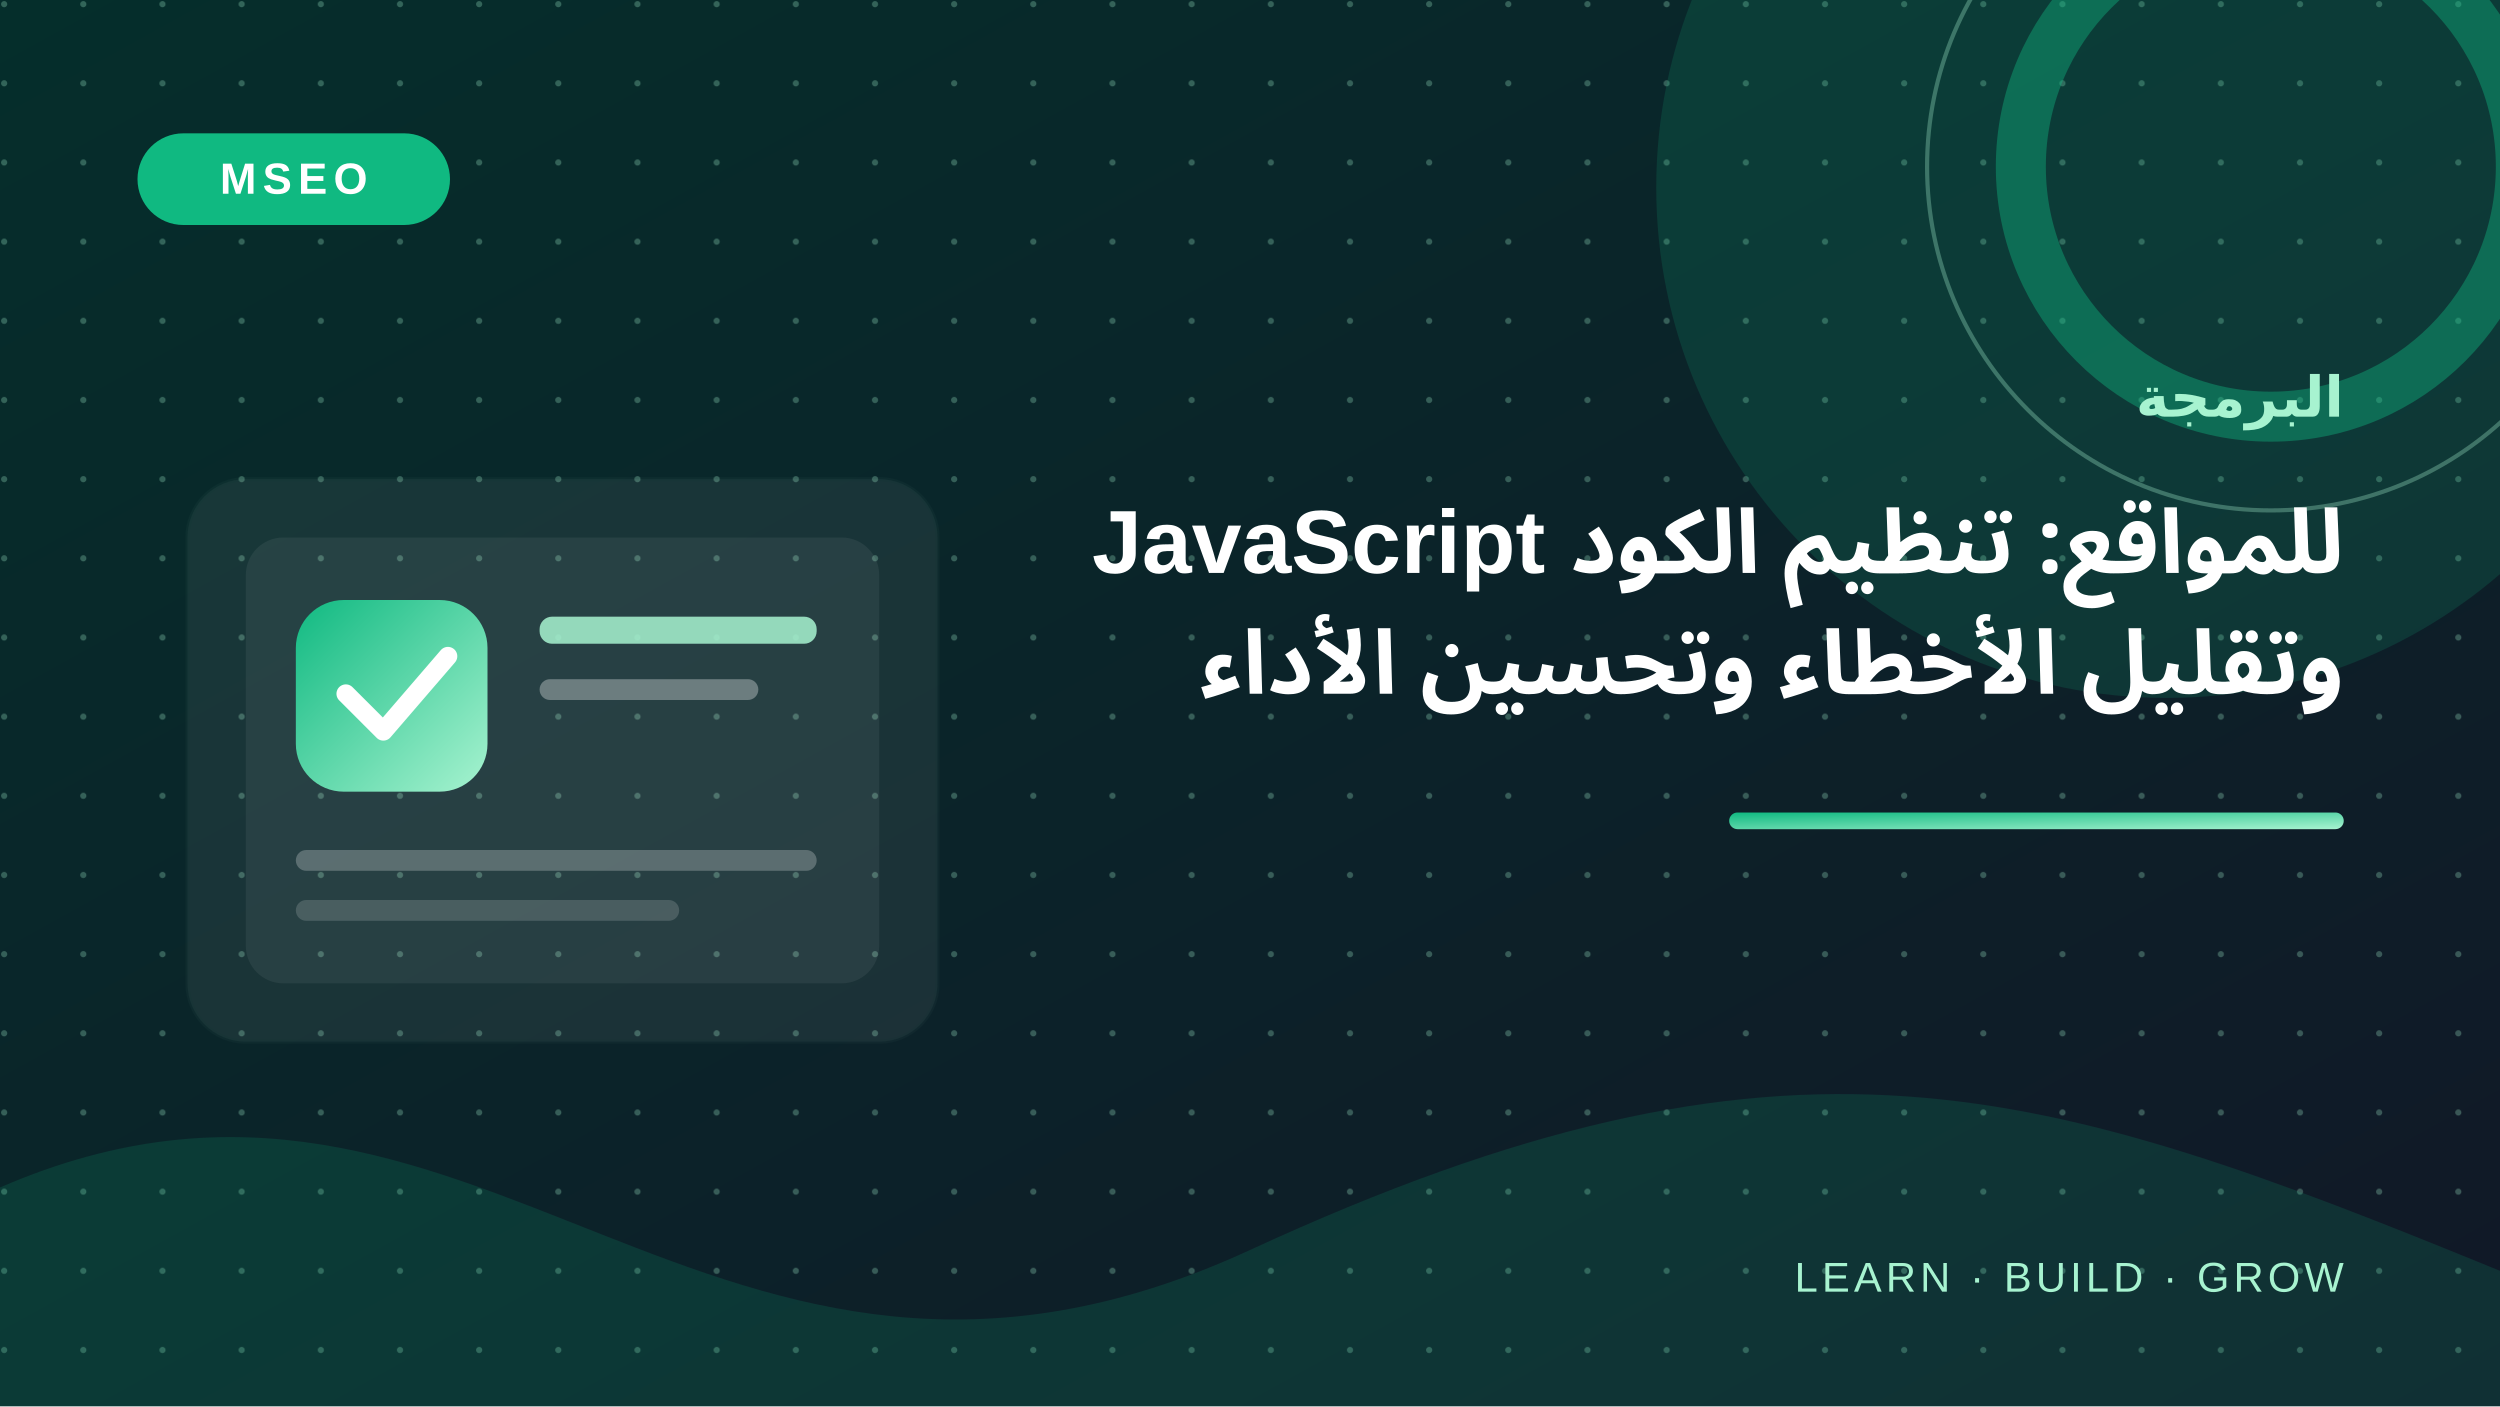
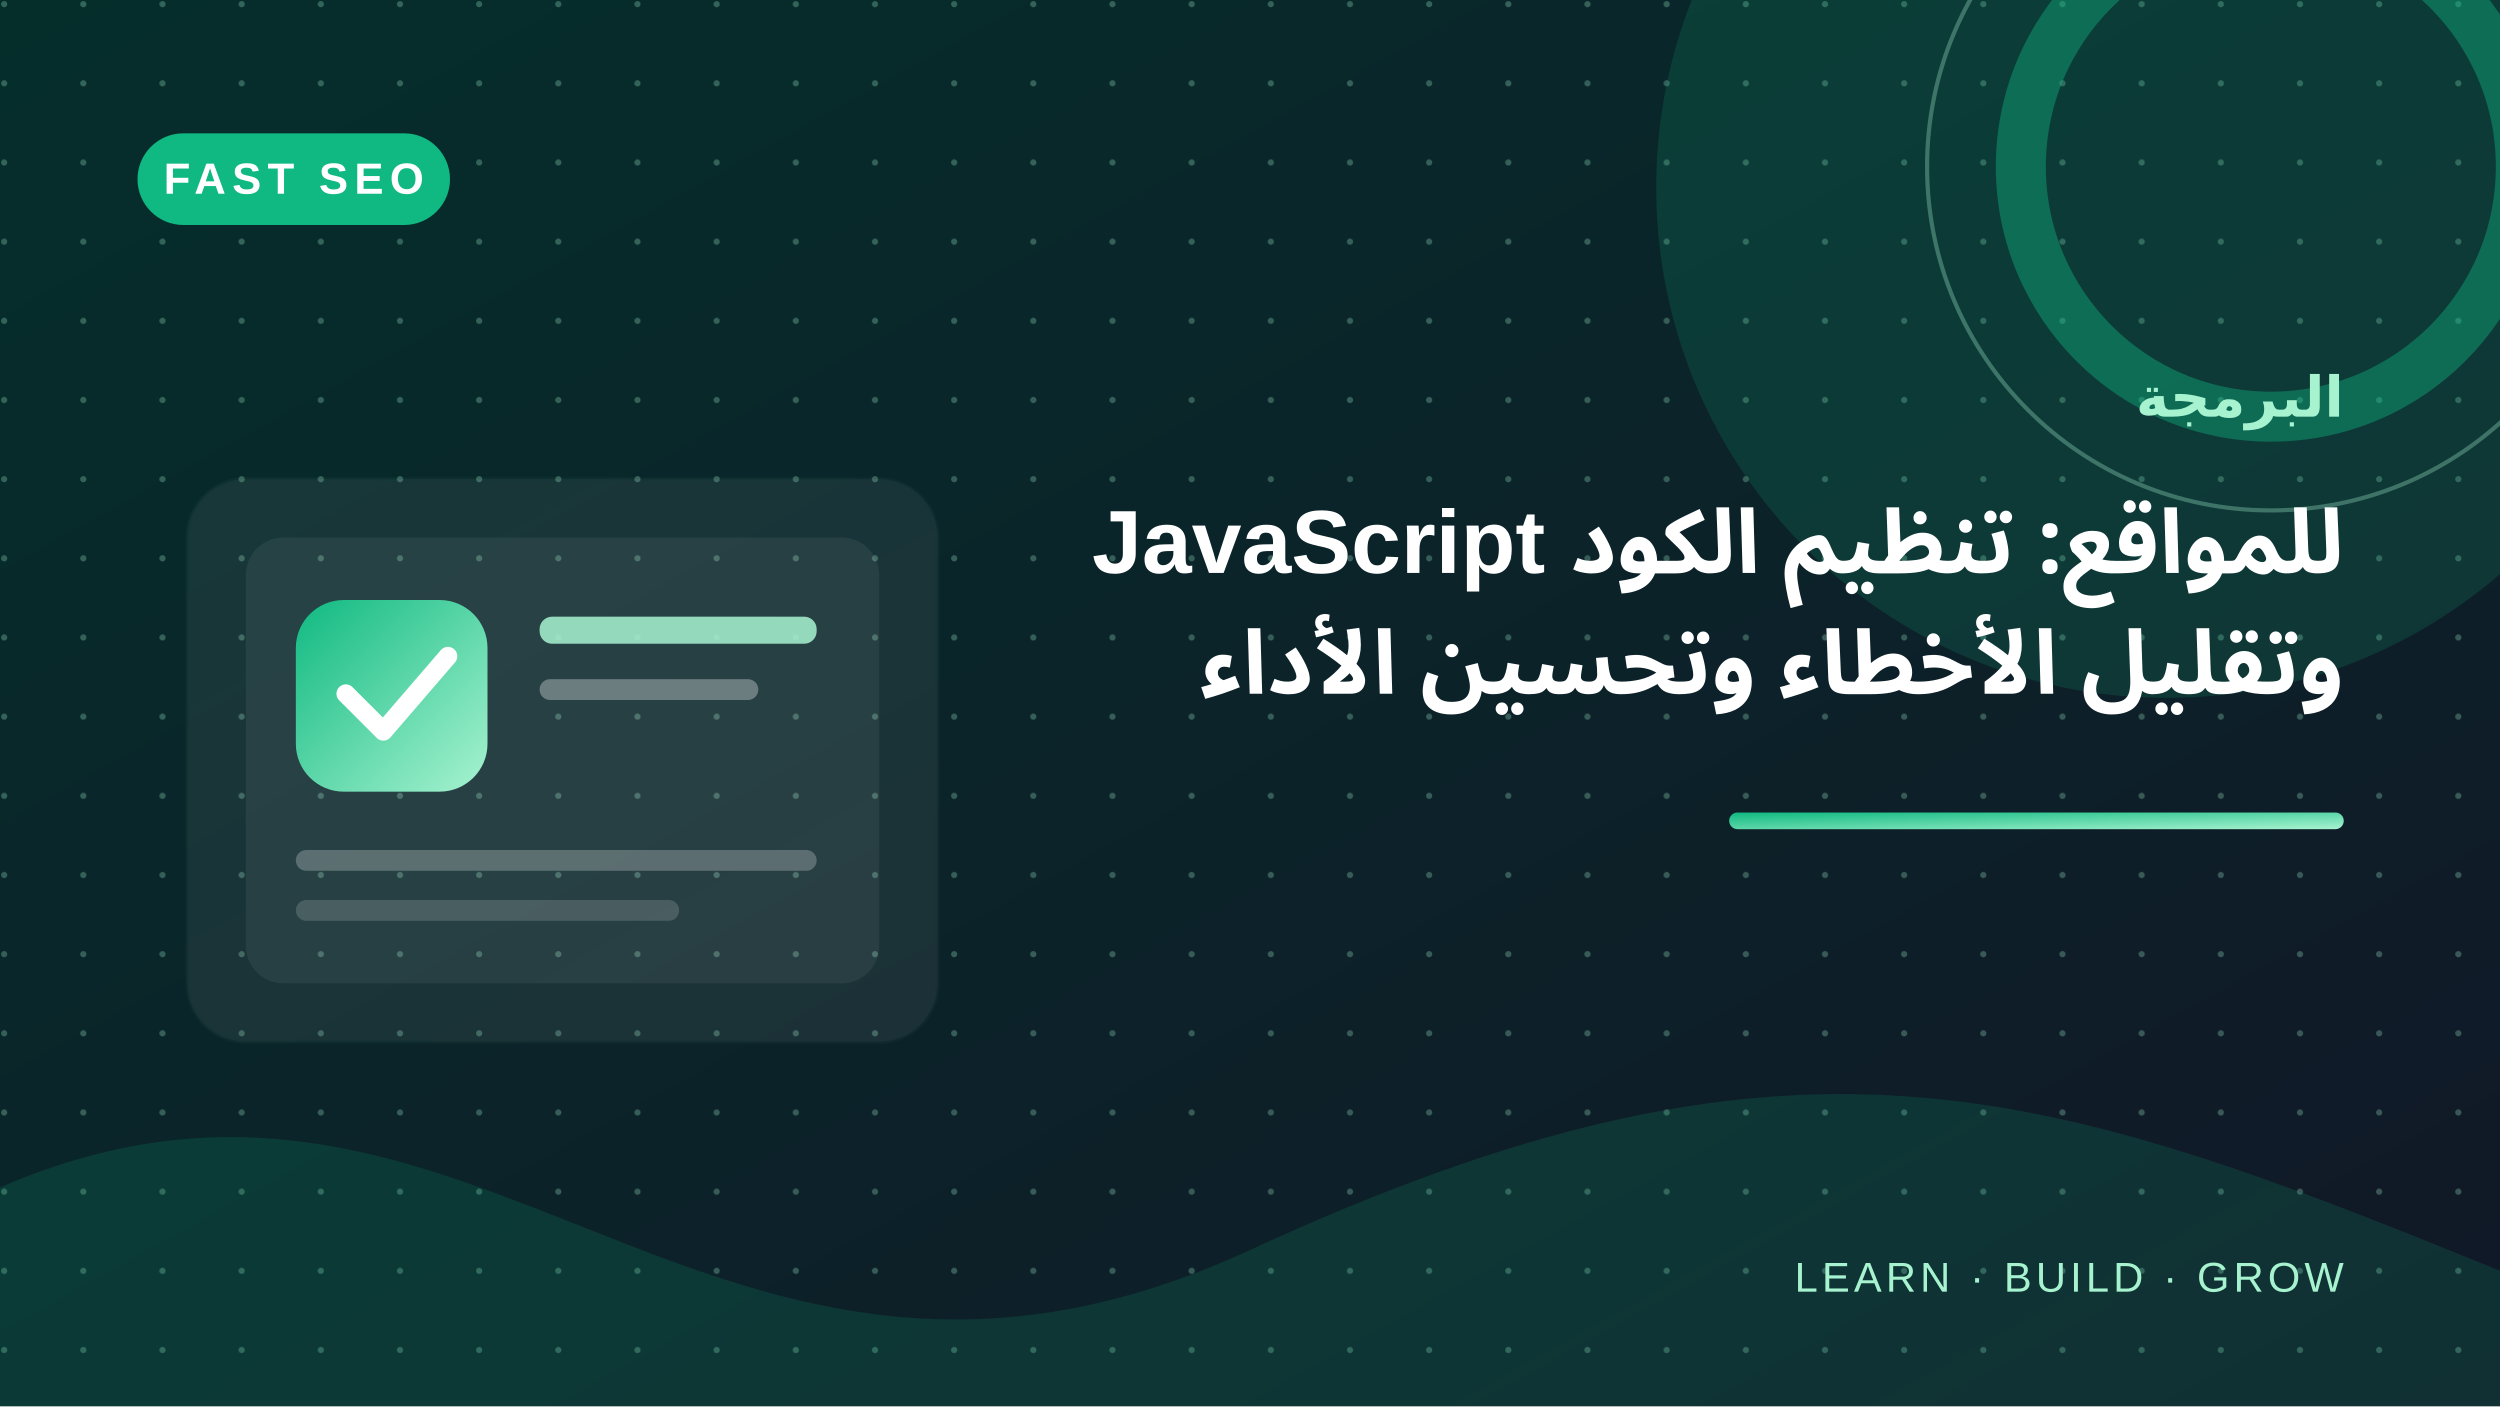
<svg xmlns="http://www.w3.org/2000/svg" width="1200" height="675" viewBox="0 0 1200 675" role="img" aria-labelledby="title desc">
  <defs>
    <linearGradient id="g" x1="0" y1="0" x2="1" y2="1">
      <stop stop-color="#052e2b" />
      <stop offset="1" stop-color="#111827" />
    </linearGradient>
    <linearGradient id="a" x1="0" y1="0" x2="1" y2="1">
      <stop stop-color="#10b981" />
      <stop offset="1" stop-color="#a7f3d0" />
    </linearGradient>
    <pattern id="p" width="38" height="38" patternUnits="userSpaceOnUse">
      <circle cx="2" cy="2" r="1.5" fill="#a7f3d0" opacity=".28" />
    </pattern>
  </defs>
  <rect width="1200" height="675" fill="url(#g)" />
  <rect width="1200" height="675" fill="url(#p)" />
  <circle cx="1040" cy="90" r="245" fill="#10b981" opacity=".16" />
  <circle cx="1090" cy="80" r="165" fill="none" stroke="#a7f3d0" stroke-width="2" opacity=".32" />
  <circle cx="1090" cy="80" r="120" fill="none" stroke="#10b981" stroke-width="24" opacity=".4" />
  <path d="M0 570 C230 470 340 720 600 600 S980 520 1200 610 L1200 675 L0 675Z" fill="#10b981" opacity=".15" />
  <rect x="66" y="64" width="150" height="44" rx="22" fill="#10b981" />
-   <text x="141" y="93" fill="#fff" text-anchor="middle" font-family="Arial,sans-serif" font-size="21" font-weight="800" letter-spacing="3">MSEO</text>
+   <text x="141" y="93" fill="#fff" text-anchor="middle" font-family="Arial,sans-serif" font-size="21" font-weight="800" letter-spacing="3">FAST SEO</text>
  <text x="1125" y="200" fill="#a7f3d0" text-anchor="end" font-family="Arial,sans-serif" font-size="27" font-weight="700">البرمجة</text>
  <text x="1125" y="275" fill="#fff" text-anchor="end" font-family="Noto Sans Arabic,Tahoma,Arial,sans-serif" font-size="43" font-weight="800">JavaScript للمواقع: تنظيم الكود</text>
  <text x="1125" y="333" fill="#fff" text-anchor="end" font-family="Noto Sans Arabic,Tahoma,Arial,sans-serif" font-size="43" font-weight="800">وتقليل الأخطاء وتحسين الأداء</text>
  <rect x="830" y="390" width="295" height="8" rx="4" fill="url(#a)" />
  <g transform="translate(90 230)">
    <rect x="0" y="0" width="360" height="270" rx="28" fill="#fff" opacity=".07" stroke="#a7f3d0" stroke-opacity=".42" stroke-width="2" />
    <rect x="28" y="28" width="304" height="214" rx="18" fill="#fff" opacity=".06" />
    <rect x="52" y="58" width="92" height="92" rx="23" fill="url(#a)" />
    <path d="M76 103l18 18 31-36" fill="none" stroke="#fff" stroke-width="9" stroke-linecap="round" stroke-linejoin="round" />
    <rect x="169" y="66" width="133" height="13" rx="6" fill="#a7f3d0" opacity=".85" />
    <rect x="169" y="96" width="105" height="10" rx="5" fill="#fff" opacity=".32" />
    <rect x="52" y="178" width="250" height="10" rx="5" fill="#fff" opacity=".24" />
    <rect x="52" y="202" width="184" height="10" rx="5" fill="#fff" opacity=".16" />
  </g>
  <text x="1125" y="620" fill="#a7f3d0" text-anchor="end" font-family="Arial,sans-serif" font-size="20" letter-spacing="2">LEARN · BUILD · GROW</text>
</svg>
